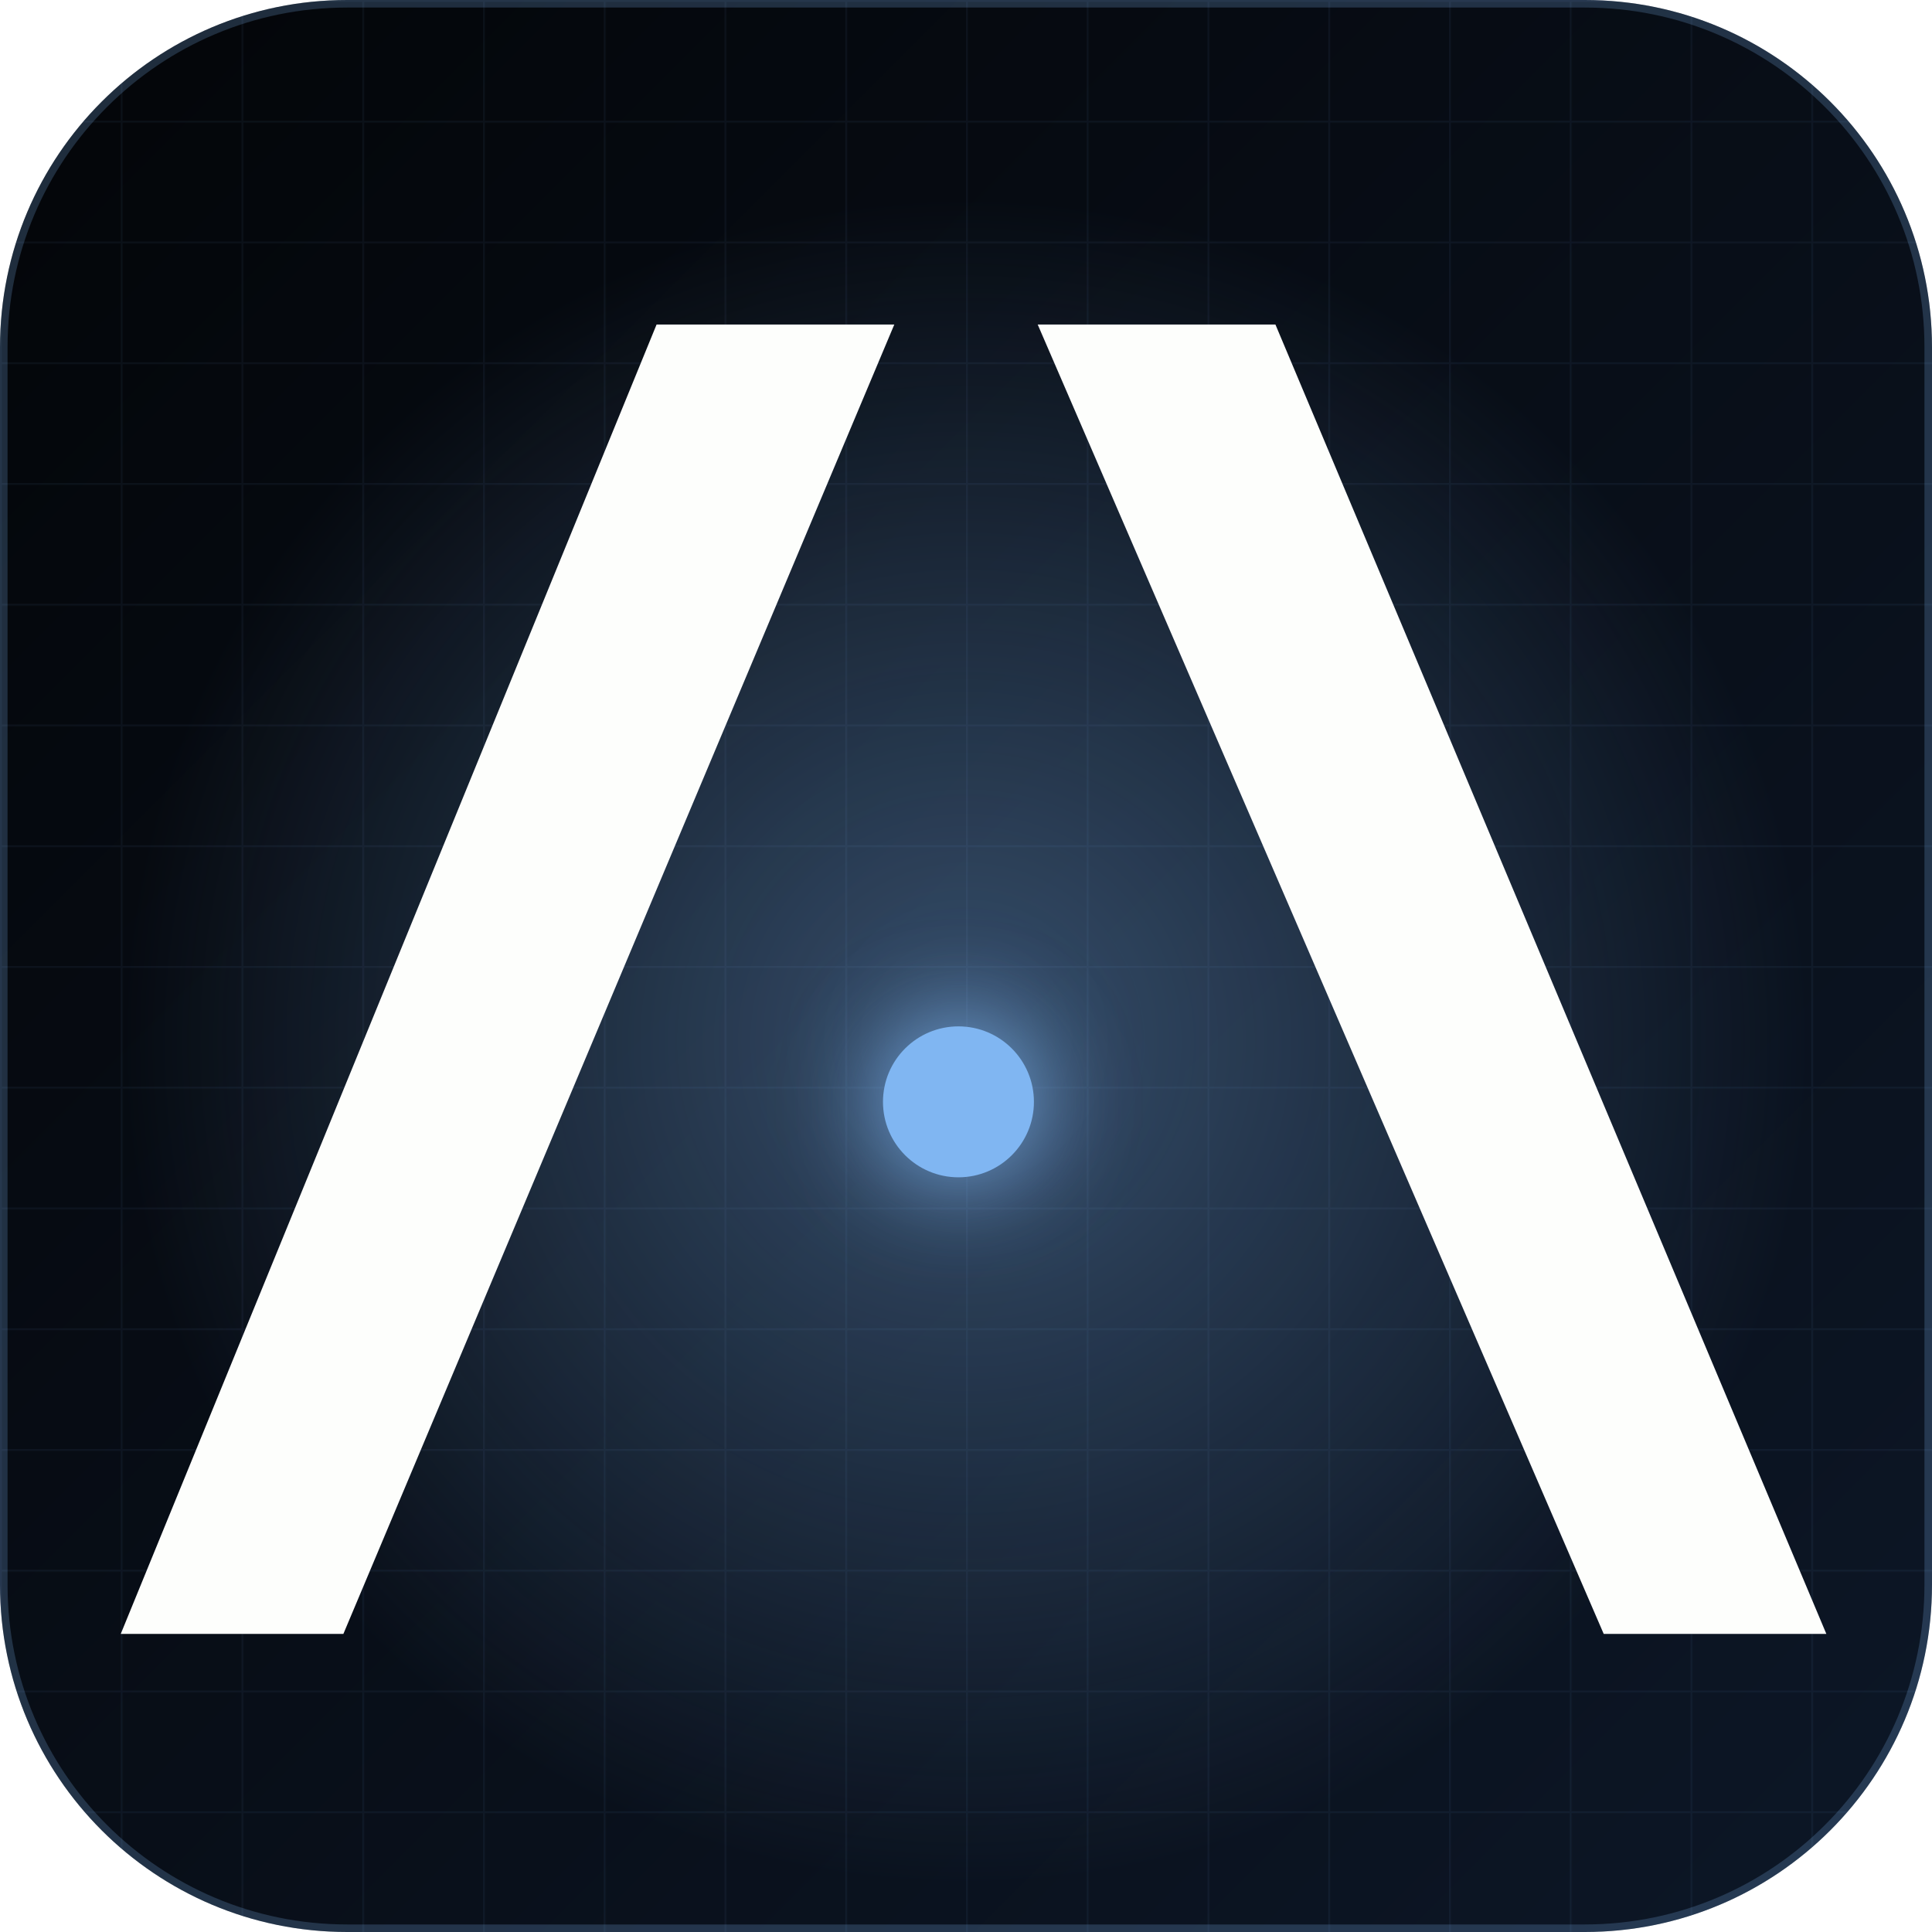
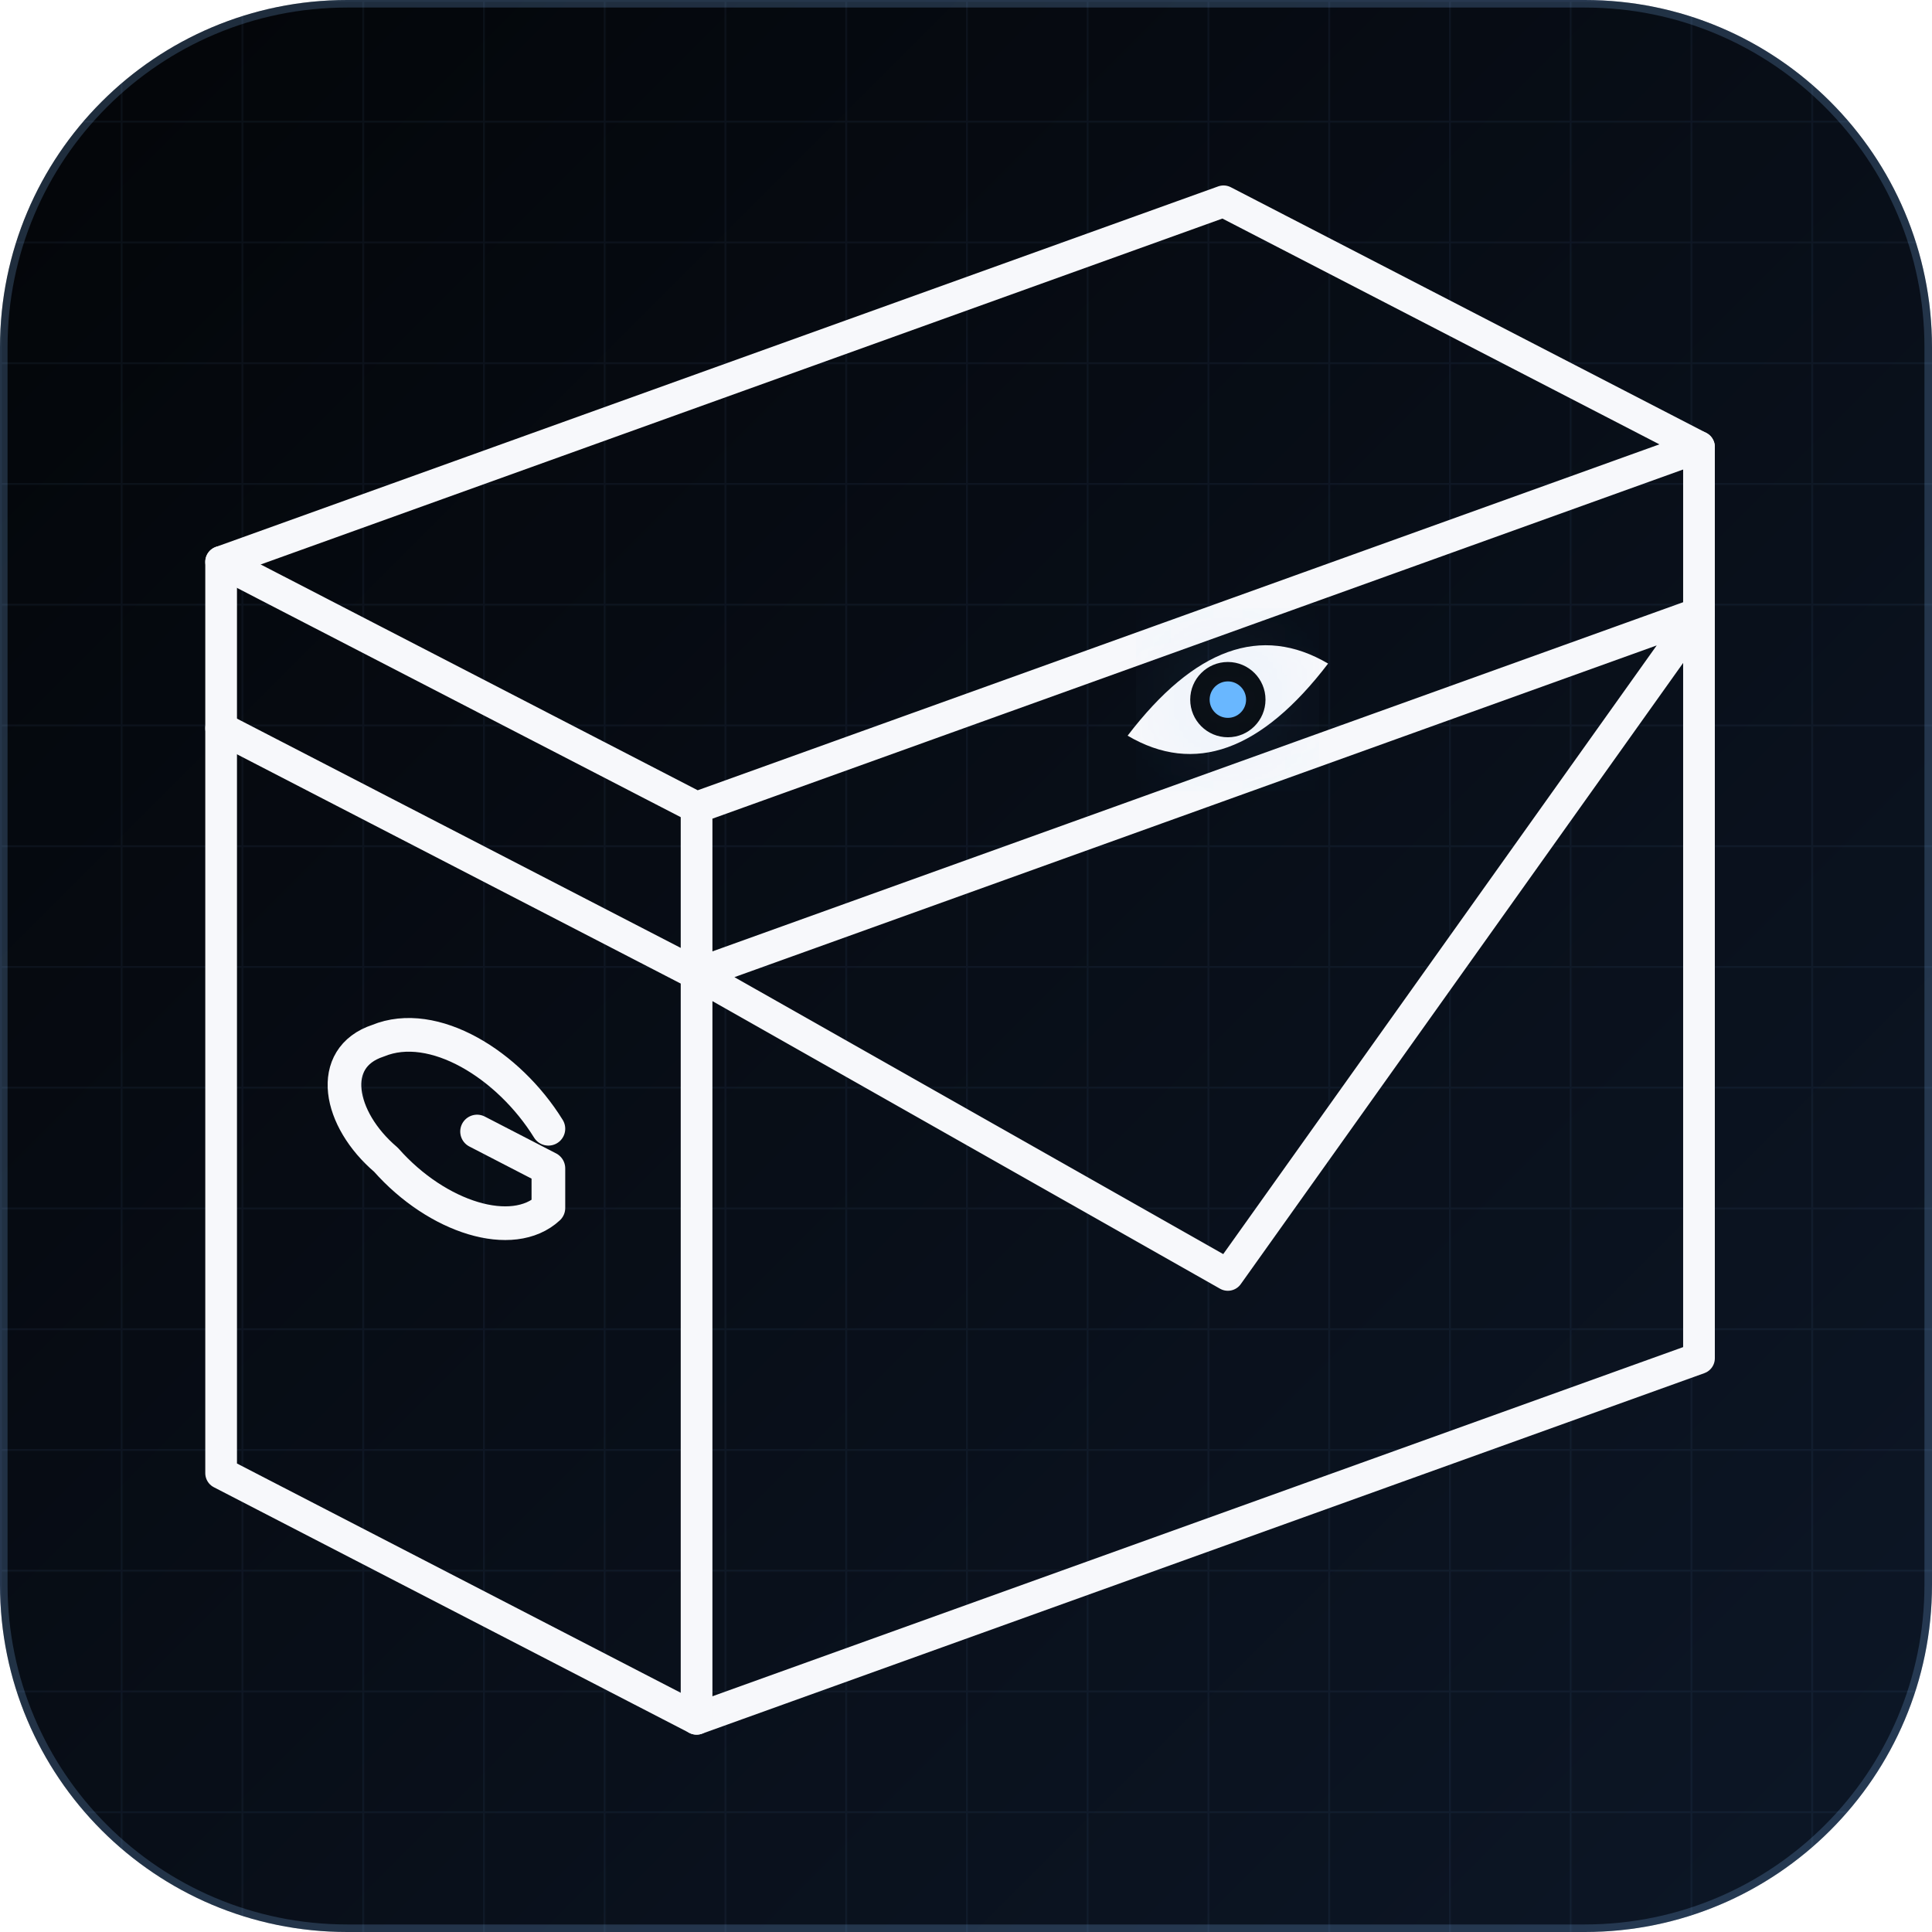
<svg xmlns="http://www.w3.org/2000/svg" width="512" height="512" viewBox="0 0 512 512" role="img" aria-labelledby="title desc">
  <defs>
    <linearGradient id="bg" x1="0" y1="0" x2="1" y2="1">
      <stop stop-color="#030508" />
      <stop offset="1" stop-color="#0d1727" />
    </linearGradient>
-     <radialGradient id="halo">
-       <stop stop-color="#80b6f2" stop-opacity="0.38" />
-       <stop offset="1" stop-color="#80b6f2" stop-opacity="0" />
-     </radialGradient>
    <filter id="glow" x="-200%" y="-200%" width="500%" height="500%">
      <feGaussianBlur stdDeviation="14" result="b" />
      <feMerge>
        <feMergeNode in="b" />
        <feMergeNode in="SourceGraphic" />
      </feMerge>
    </filter>
    <pattern id="grid" width="32" height="32" patternUnits="userSpaceOnUse">
      <path d="M32 0H0V32" fill="none" stroke="#80b6f2" stroke-opacity="0.06" />
    </pattern>
  </defs>
  <rect width="512" height="512" rx="92" fill="url(#bg)" />
  <rect width="512" height="512" rx="92" fill="url(#grid)" />
-   <circle cx="256" cy="276" r="225" fill="url(#halo)" />
-   <path d="M174 86h63L91 433H32zM275 86h63l146 347h-59z" fill="#fdfefc" />
-   <circle cx="254" cy="292" r="20" fill="#80b6f2" filter="url(#glow)" />
+   <g transform="translate(46 46) scale(1.05)">
+     <g fill="none" stroke="#f7f8fb" stroke-width="8" stroke-linecap="round" stroke-linejoin="round">
+       <path d="M12 98 265 7 385 69 385 299 132 390 12 328Z" />
+       <path d="M12 98 132 160 385 69M12 140 132 202 385 111M132 160V390M132 202 266.09 277.97 385 111" />
+     </g>
+     <path d="M240.79 141.87Q266.09 108.77 291.39 123.67Q266.09 156.77 240.79 141.87Z" fill="#f7f8fb" />
+     <circle cx="266.09" cy="132.77" r="9.5" fill="#05070b" />
+     <circle cx="266.09" cy="132.77" r="4.6" fill="#69b7ff" filter="url(#glow)" />
+     <path d="M94.6 241.077C84.6 224.91 65.6 213.093 51.6 218.86C38.6 223.143 41.6 238.693 53.6 248.893C66.6 263.61 85.6 269.427 94.6 261.077V251.077L76.6 241.777" fill="none" stroke="#f7f8fb" stroke-width="8.5" stroke-linecap="round" stroke-linejoin="round" />
+   </g>
  <rect x="1" y="1" width="510" height="510" rx="91" fill="none" stroke="#80b6f2" stroke-opacity="0.22" stroke-width="2" />
</svg>
